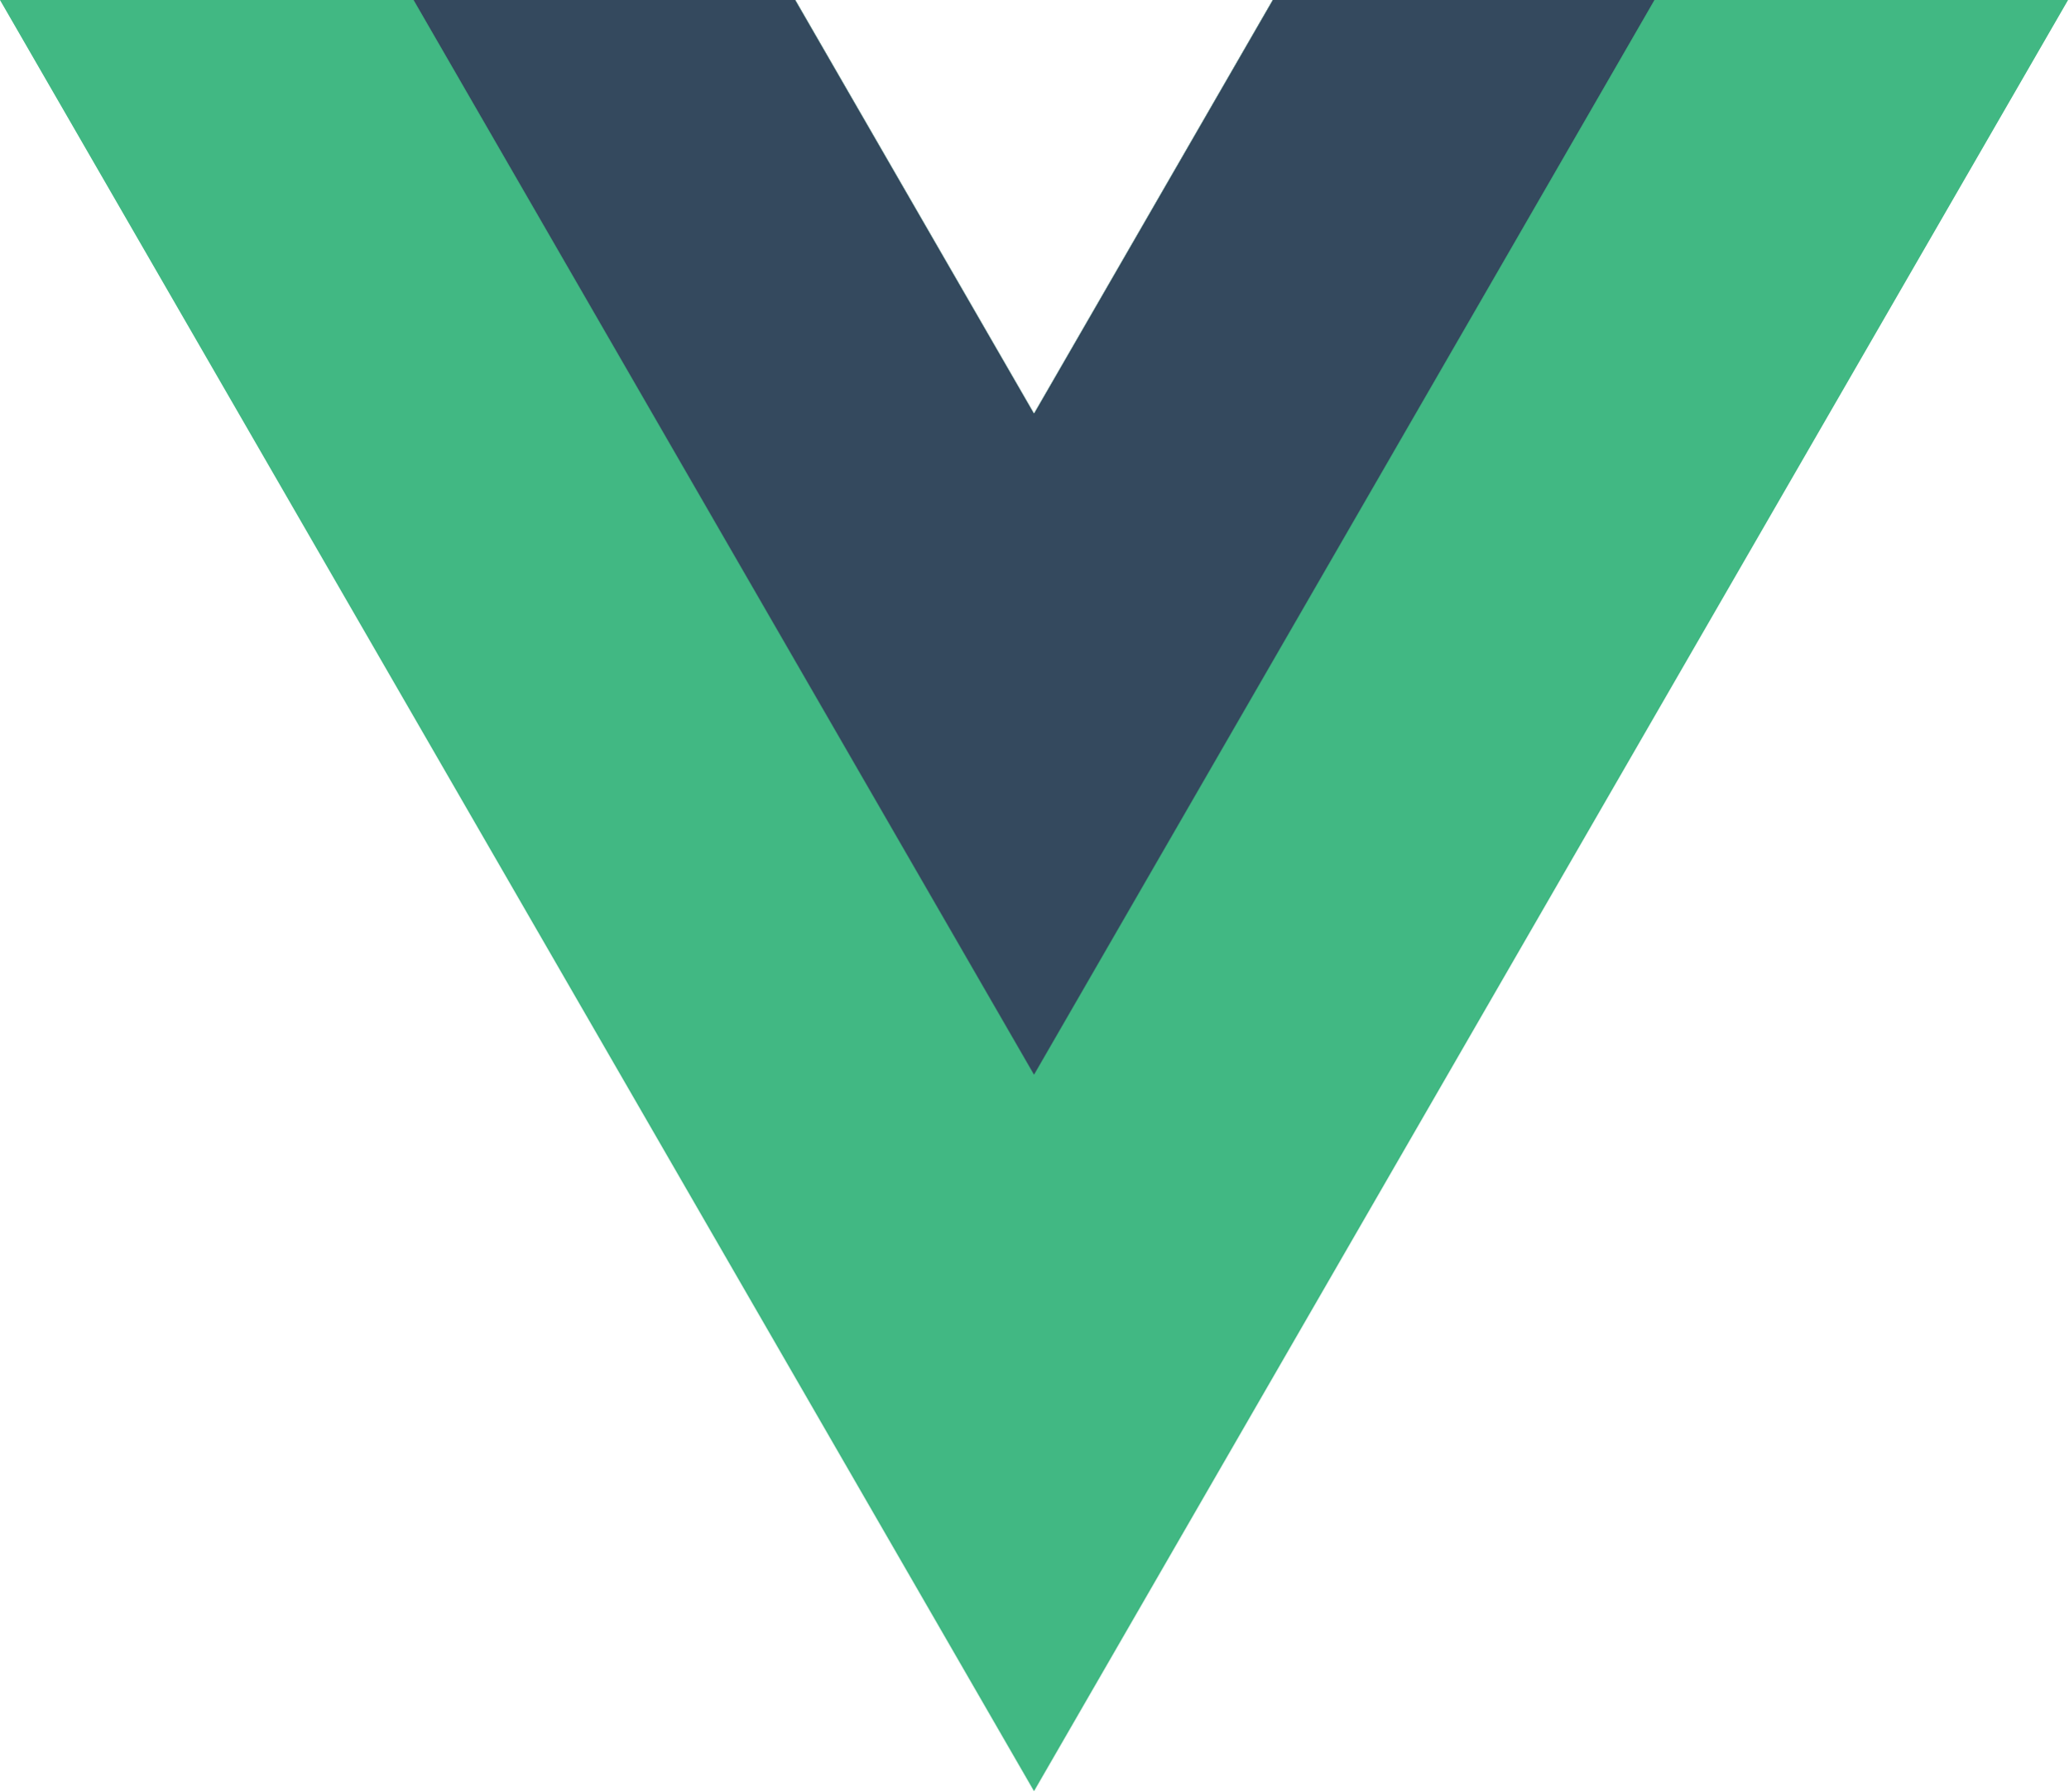
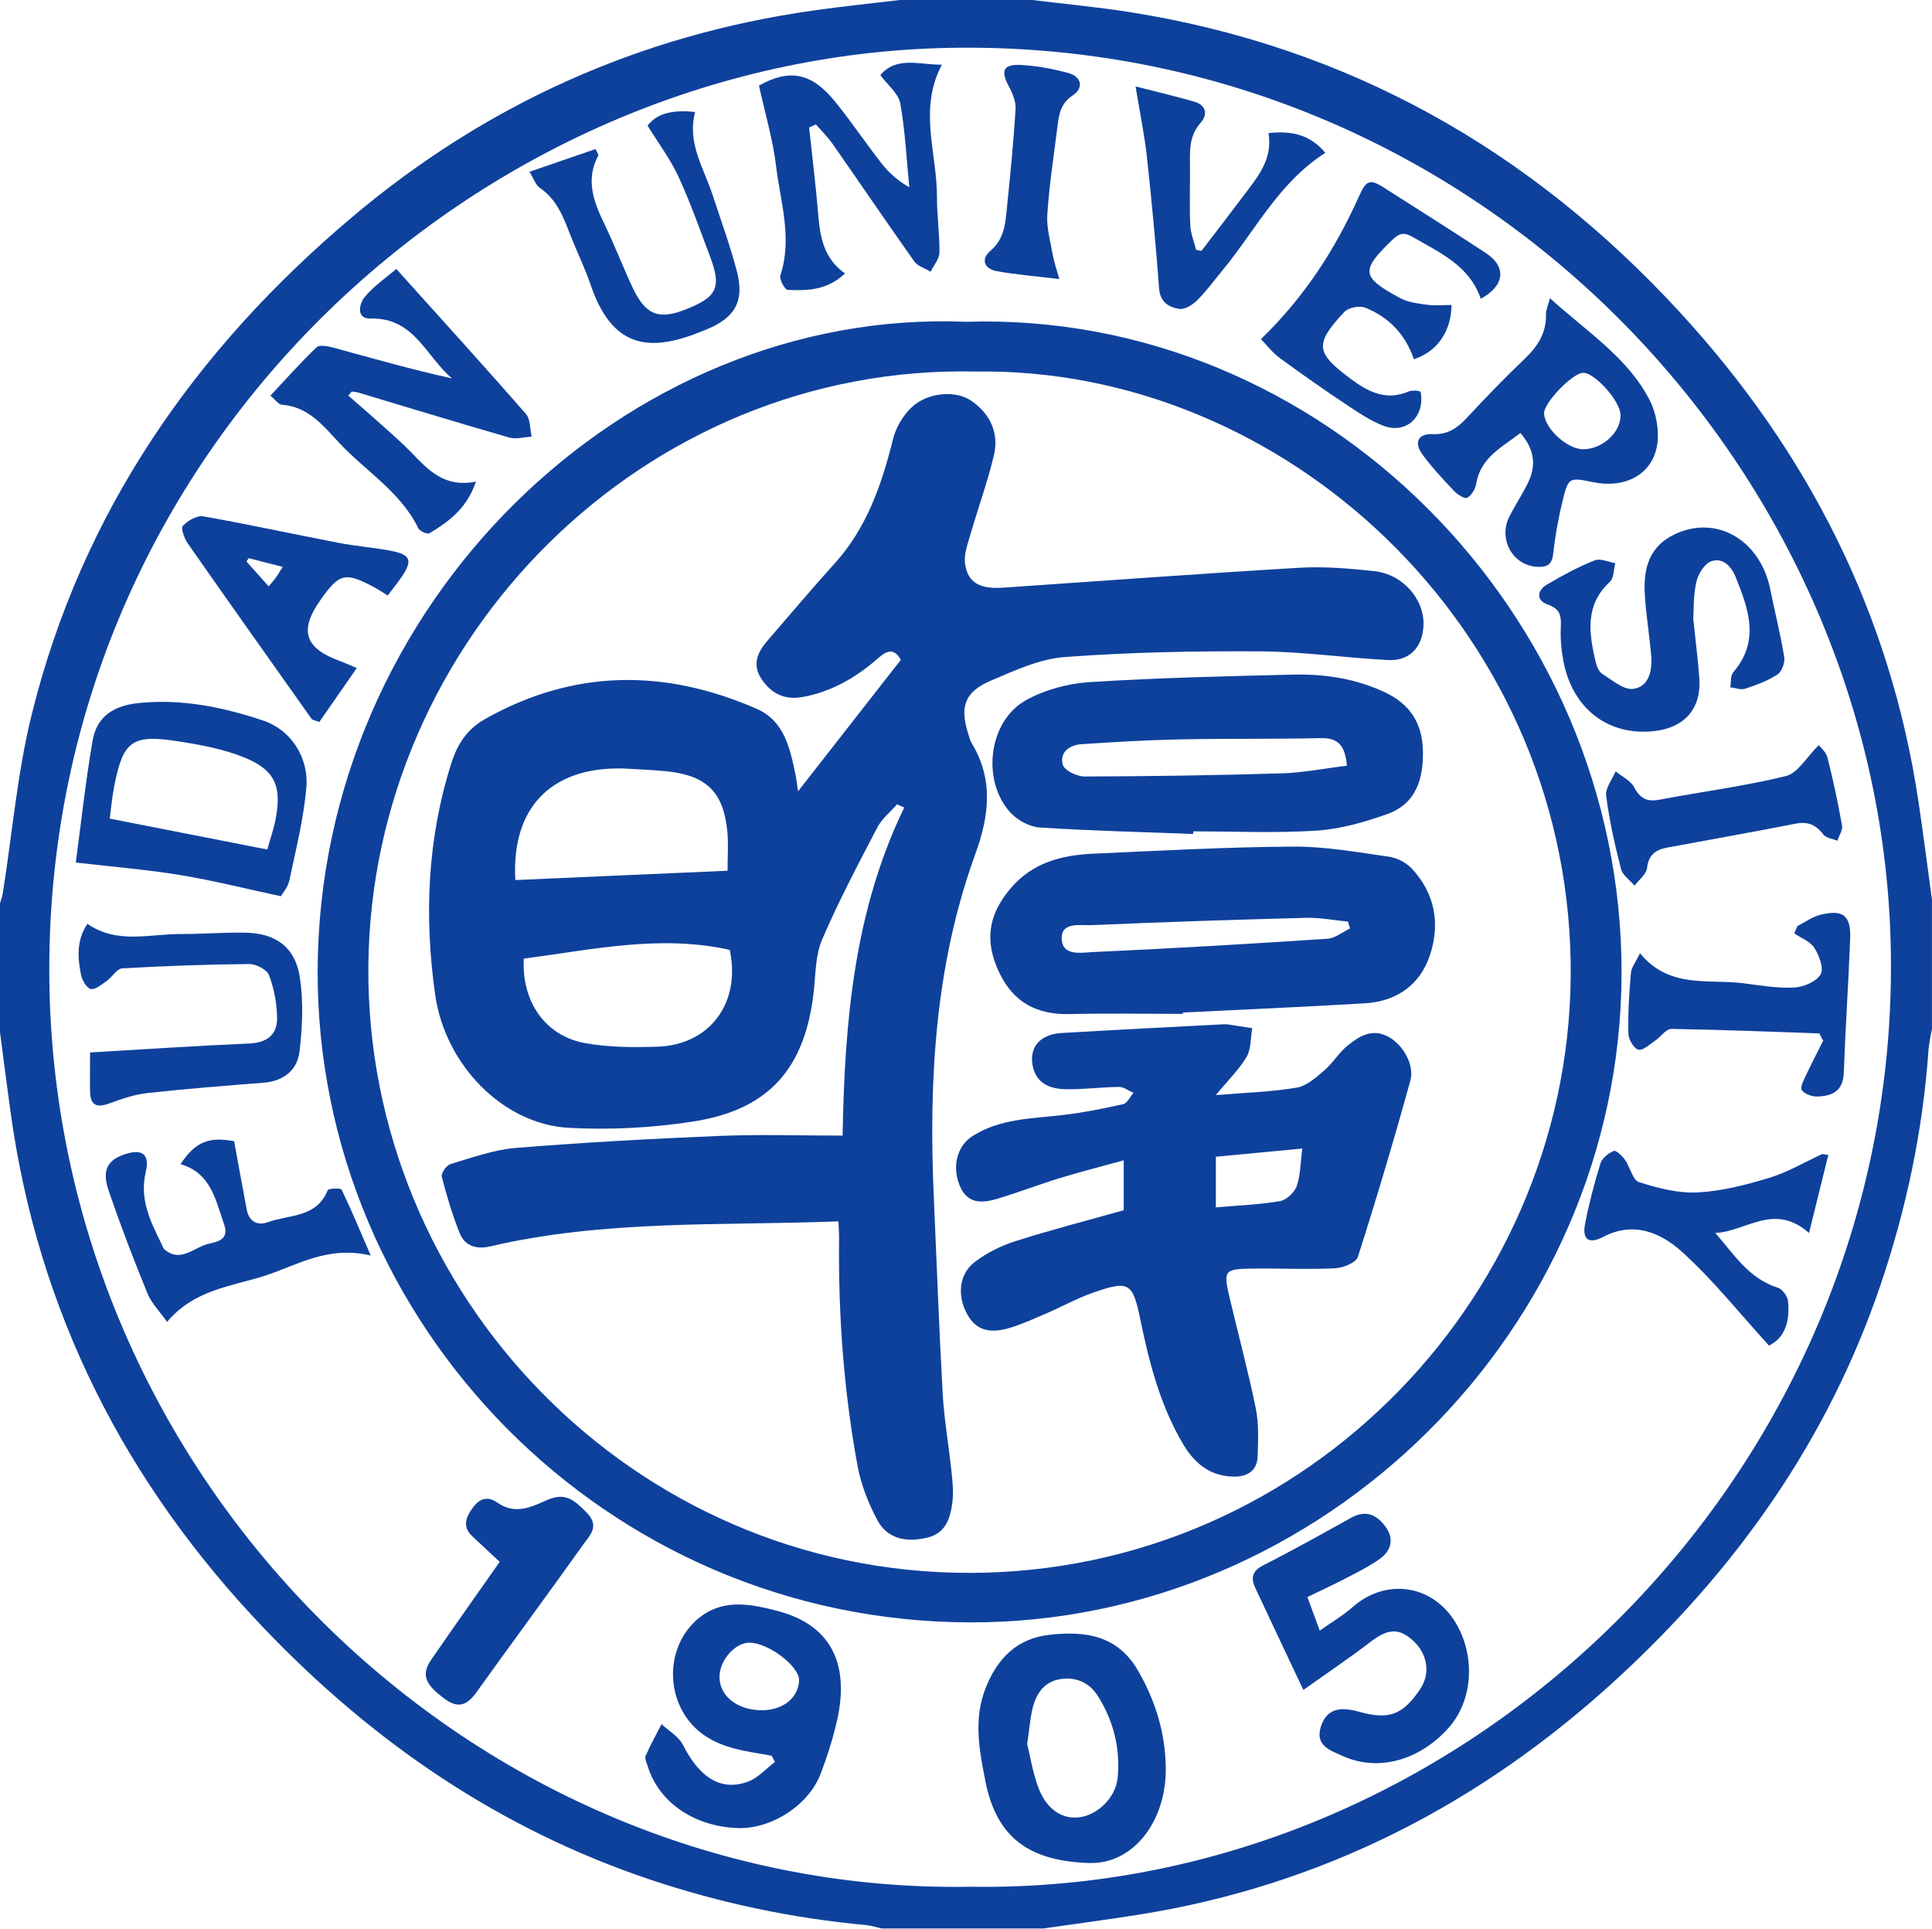
- <svg xmlns="http://www.w3.org/2000/svg" viewBox="0 0 261.76 226.69">
-   <path d="M161.096.001l-30.225 52.351L100.647.001H-.005l130.877 226.688L261.749.001z" fill="#41b883" />
-   <path d="M161.096.001l-30.225 52.351L100.647.001H52.346l78.526 136.01L209.398.001z" fill="#34495e" />
+ <svg xmlns="http://www.w3.org/2000/svg" version="1.1" id="图层_1" x="0px" y="0px" viewBox="0 0 539 538" style="enable-background:new 0 0 539 538;" xml:space="preserve">
+   <style type="text/css">
+ 	.st0{fill:#0E419C;}
+ </style>
+   <g>
+     <path class="st0" d="M0,288c0-12,0-24,0-36c0.26-0.93,0.63-1.84,0.78-2.79c2.65-16.73,4.06-33.77,8.13-50.14   C22.89,142.84,54.39,97.52,98.34,60.48c37.31-31.45,80.16-50.69,128.5-57.54C234.87,1.8,242.95,0.97,251,0c12.33,0,24.67,0,37,0   c9.02,1.11,18.08,1.95,27.05,3.36c61.06,9.62,111.8,38.36,153.44,83.57c35.76,38.82,58.8,83.97,66.7,136.45   c1.38,9.19,2.54,18.41,3.8,27.62c0,12,0,24,0,36c-0.33,1.94-0.82,3.88-0.96,5.83c-1.57,22.53-6.19,44.43-13.44,65.78   c-14.65,43.1-40.12,79.05-73.38,109.64c-38.05,34.99-82.29,57.77-133.64,65.91c-8.84,1.4-17.72,2.56-26.57,3.84c-15,0-30,0-45,0   c-1.43-0.32-2.85-0.82-4.3-0.95c-20.62-1.9-40.75-6.13-60.38-12.72C139.37,510.24,103.97,486,73.61,454.2   C34.9,413.67,10.59,365.95,2.93,310.12C1.91,302.75,0.97,295.37,0,288z M271.05,526.35c139.78,2.08,260.09-117.47,256.42-263.2   c-3.39-134.6-117.13-252.57-262.58-249.8c-132.53,2.52-251,112.71-251.14,256.81C13.62,412.93,132.14,528.9,271.05,526.35z" />
+     <path class="st0" d="M269.43,89.77c99.44-3.13,183.22,81.43,182.96,181.83c-0.26,99.4-83.48,181.26-181.85,181   C168.8,452.33,88.35,368.94,88.62,270.84C88.9,168.52,174.63,85.89,269.43,89.77z M272.24,103.65   c-92.64-2.09-168.68,74.6-169.47,165.77c-0.79,91.66,73.88,169.48,167.78,169.37c94.56-0.11,169.13-78.8,167.64-170.51   C436.65,174.13,357.75,102.38,272.24,103.65z" />
+     <path class="st0" d="M215.28,489.81c-3.39-0.64-6.84-1.1-10.17-1.96c-5.59-1.46-10.49-4.02-13.85-9.07   c-5.98-9.01-4.21-21.74,4.61-28.07c6.56-4.71,14.12-3.13,21.19-1.26c14.36,3.8,20.03,14.25,16.54,30.15   c-1.13,5.17-2.77,10.27-4.65,15.23c-3.35,8.84-13.87,15.52-23.25,15.15c-12.13-0.47-21.93-7.23-25-17.28   c-0.29-0.94-0.9-2.13-0.58-2.86c1.32-3.02,2.93-5.91,4.44-8.85c2.03,1.9,4.78,3.43,5.96,5.76c4.64,9.18,10.64,13.06,18.18,10.27   c2.79-1.03,5.02-3.61,7.5-5.48C215.89,490.96,215.59,490.38,215.28,489.81z M212.5,477.11c5.93,0.01,10.26-3.45,10.43-8.33   c0.13-3.86-8.35-10.37-13.7-10.52c-4.04-0.11-8.42,4.76-8.5,9.44C200.64,473.07,205.67,477.1,212.5,477.11z" />
+     <path class="st0" d="M325.23,492.88c0.3,15.12-9.03,27.28-21.46,26.85c-16.28-0.57-25.65-6.72-28.84-22.73   c-1.72-8.64-3.4-17.39,0.04-26.07c3.23-8.15,8.59-13.8,17.73-14.85c10.16-1.16,19.19,0.09,24.95,10.24   C322.39,474.64,325.06,483.36,325.23,492.88z M286.57,486.54c0.88,3.53,1.57,8.18,3.23,12.44c2.31,5.92,6.66,8.6,11.32,8   c5.1-0.66,10.18-5.48,10.7-11.1c0.77-8.16-1.2-15.92-5.59-22.83c-2.28-3.59-6.01-5.31-10.36-4.63c-4.54,0.71-6.78,4.01-7.79,8.12   C287.38,479.43,287.17,482.44,286.57,486.54z" />
+     <path class="st0" d="M363.62,471.45c-4.94-10.47-9.2-19.45-13.41-28.46c-1.29-2.76-0.94-4.71,2.23-6.32   c8.3-4.21,16.42-8.76,24.55-13.28c4.05-2.25,7.11-0.79,9.51,2.46c2.54,3.45,1.66,6.78-1.65,9.11c-2.96,2.08-6.26,3.71-9.48,5.39   c-3.37,1.76-6.83,3.34-10.63,5.18c1.08,2.93,2.09,5.67,3.45,9.37c3.39-2.4,6.49-4.2,9.12-6.53c9.45-8.33,22.58-6.32,28.95,4.59   c5.44,9.33,4.59,21.45-2.03,28.95c-8.14,9.22-19.78,12.46-29.67,7.95c-3.31-1.51-7.74-2.82-6.07-8.12c1.46-4.65,4.8-5.87,10.6-4.23   c8.43,2.38,12.29,0.94,17.18-6.4c2.85-4.29,2.01-9.74-2.1-13.47c-3.95-3.59-7.08-3.25-11.89,0.45   C376.54,462.51,370.51,466.54,363.62,471.45z" />
+     <path class="st0" d="M97.17,110.36c2.96,2.59,5.95,5.15,8.87,7.78c2.97,2.67,6.01,5.28,8.78,8.15c4.69,4.86,9.23,9.86,17.96,8.05   c-2.56,7.62-7.65,11.19-12.97,14.44c-0.58,0.35-2.71-0.59-3.11-1.42c-4.92-10.09-14.54-15.83-21.89-23.63   c-4.45-4.73-8.68-10.29-16.17-10.82c-0.92-0.06-1.75-1.33-3.21-2.53c4.4-4.69,8.46-9.26,12.87-13.48c0.79-0.76,3.08-0.35,4.53,0.04   c11.01,3,21.99,6.14,33.32,8.64c-7.28-6.01-10.49-17.06-22.79-16.71c-4.13,0.12-3.11-4.2-1.64-5.98c2.55-3.1,6.02-5.44,8.84-7.87   c12.5,13.91,24.46,27.06,36.16,40.44c1.28,1.47,1.11,4.21,1.61,6.36c-2.11,0.11-4.38,0.78-6.3,0.23   c-14.05-4.04-28.03-8.33-42.03-12.52c-0.6-0.18-1.25-0.21-1.87-0.31C97.81,109.61,97.49,109.98,97.17,110.36z" />
+     <path class="st0" d="M432.41,83.18c10.41,9.47,21.63,16.5,27.76,28.33c1.92,3.7,2.82,8.75,2.12,12.82   c-1.41,8.1-9.01,11.98-17.67,10.21c-6.9-1.41-7.07-1.45-8.73,5.38c-1.17,4.82-2.04,9.73-2.59,14.66c-0.33,2.91-1.71,3.64-4.23,3.56   c-7-0.22-11.25-7.74-7.91-14.19c1.6-3.09,3.52-6.02,5.07-9.14c2.36-4.75,2.02-9.3-2.06-14.02c-5.06,3.96-11.11,6.74-12.35,14.24   c-0.24,1.43-1.29,3.19-2.49,3.83c-0.7,0.38-2.71-0.88-3.64-1.87c-3.08-3.26-6.17-6.56-8.82-10.16c-2.5-3.4-1.26-5.9,2.86-5.72   c4.15,0.18,6.82-1.67,9.45-4.49c5.21-5.6,10.52-11.13,16.06-16.4c3.69-3.5,6.22-7.26,6.06-12.54   C431.25,86.6,431.81,85.49,432.41,83.18z M452.11,115.75c-0.06-3.79-7.13-11.76-10.43-11.75c-2.93,0-11.06,8.46-10.91,11.35   c0.23,4.31,6.57,10.05,11.02,9.98C447.17,125.23,452.19,120.57,452.11,115.75z" />
+     <path class="st0" d="M472.4,172.73c0.68,6.53,1.34,11.49,1.69,16.46c0.61,8.45-4.08,13.83-12.63,14.77   c-12.75,1.41-22.75-6.22-25.29-19.51c-0.59-3.08-0.87-6.29-0.73-9.42c0.14-3.1-0.05-5.14-3.63-6.37c-3.21-1.1-3.12-3.88-0.24-5.58   c4.28-2.53,8.72-4.9,13.32-6.76c1.55-0.63,3.81,0.47,5.75,0.78c-0.47,1.76-0.36,4.15-1.49,5.19c-7.04,6.49-5.86,14.29-4.01,22.24   c0.29,1.25,0.88,2.84,1.85,3.45c2.76,1.74,5.99,4.55,8.67,4.2c4.3-0.57,5.34-5.04,5.01-9.11c-0.47-5.96-1.55-11.89-1.82-17.86   c-0.31-6.82,1.36-12.83,8.35-16.15c11.6-5.52,23.85,1.47,26.67,15.33c1.28,6.31,2.87,12.57,3.91,18.93   c0.25,1.53-0.69,4.07-1.91,4.86c-2.72,1.78-5.91,2.93-9.03,3.96c-1.2,0.39-2.74-0.24-4.12-0.41c0.25-1.41,0.03-3.24,0.83-4.17   c7.53-8.77,4.27-17.7,0.64-26.65c-1.24-3.06-3.68-5.47-6.85-4.3c-1.87,0.69-3.61,3.6-4.1,5.8   C472.39,166.24,472.55,170.3,472.4,172.73z" />
+     <path class="st0" d="M21.15,240.62c1.44-10.76,2.69-22.45,4.68-34c1.13-6.57,5.66-9.75,12.84-10.49   c11.98-1.24,23.53,1.14,34.77,4.89c7.61,2.54,12.79,10.19,12.02,18.83c-0.78,8.7-2.94,17.3-4.76,25.88   c-0.39,1.83-1.87,3.44-2.36,4.29c-9.75-2.09-18.83-4.38-28.03-5.9C41.04,242.59,31.66,241.85,21.15,240.62z M74.57,236.99   c0.89-3.2,1.84-5.85,2.35-8.59c1.69-9.07-0.18-13.58-8.7-17.06c-5.88-2.4-12.37-3.58-18.7-4.56c-12.81-1.97-15.21-0.06-17.71,12.83   c-0.53,2.72-0.76,5.49-1.2,8.76C45.39,231.27,59.67,234.07,74.57,236.99z" />
+     <path class="st0" d="M225.73,35.56c0.87,8.19,1.89,16.37,2.57,24.57c0.52,6.27,1.69,12.15,7.45,16.15   c-5.03,4.76-10.56,4.82-15.99,4.6c-0.79-0.03-2.4-2.98-2.05-4.05c3.43-10.39,0.01-20.48-1.21-30.6c-0.89-7.38-3.06-14.6-4.76-22.36   c8.4-4.68,14.6-3.75,21.31,4.56c4.49,5.56,8.49,11.52,12.89,17.15c2,2.56,4.44,4.78,7.74,6.68c-0.77-7.82-1.14-15.72-2.52-23.43   c-0.48-2.71-3.43-4.99-5.56-7.89c4.57-5.32,10.83-2.87,17.18-2.89c-6.63,12.36-1.33,24.73-1.38,36.96   c-0.02,5.15,0.77,10.3,0.69,15.44c-0.03,1.8-1.6,3.57-2.46,5.35c-1.55-0.95-3.61-1.53-4.57-2.89   c-7.7-10.86-15.17-21.88-22.79-32.79c-1.35-1.94-3.08-3.61-4.64-5.41C226.99,35,226.36,35.28,225.73,35.56z" />
+     <path class="st0" d="M351.78,94.61c12.25-11.86,20.79-25.17,27.34-39.8c1.94-4.34,2.92-5.04,6.82-2.56   c9.55,6.08,19.11,12.12,28.58,18.33c5.84,3.83,5.33,9.1-1.41,12.77c-3.14-9.25-11.4-12.84-19.01-17.25   c-2.26-1.31-3.63-1.14-5.56,0.72c-8.98,8.64-8.89,10.44,2.08,16.34c2.21,1.19,4.96,1.52,7.51,1.86c2.24,0.3,4.55,0.06,6.83,0.06   c-0.07,7.41-4.1,13.09-10.51,15.13c-2.31-6.83-6.94-11.72-13.55-14.37c-1.6-0.64-4.72-0.04-5.87,1.19   c-8.41,9.01-7.97,11.41,1.86,18.71c4.95,3.68,9.89,6.13,16.1,3.47c0.59-0.25,1.31-0.24,1.97-0.24c0.47,0,0.93,0.19,1.37,0.29   c1.31,7-4.07,12-10.47,9.48c-3.52-1.39-6.78-3.54-9.95-5.66c-6.36-4.26-12.66-8.63-18.82-13.17   C354.94,98.34,353.26,96.12,351.78,94.61z" />
+     <path class="st0" d="M50.37,324.78c4.12-6.32,8.01-7.73,14.95-6.41c1.22,6.67,2.34,12.87,3.51,19.06c0.62,3.3,2.96,4.6,5.84,3.54   c5.94-2.17,13.65-1.16,16.75-8.93c0.21-0.53,3.64-0.66,3.89-0.15c2.7,5.57,5.06,11.3,8.12,18.37c-12.18-2.89-20.75,2.87-29.89,5.75   c-9.22,2.9-19.47,3.85-26.92,12.77c-2.07-2.93-4.35-5.2-5.47-7.94c-3.78-9.21-7.35-18.53-10.59-27.94   c-1.39-4.04-2.35-8.38,3.5-10.62c5.13-1.97,7.87-0.71,6.62,4.57c-1.85,7.8,1.33,13.96,4.48,20.38c0.22,0.45,0.35,1.01,0.7,1.31   c4.52,3.84,8.21-0.54,12.15-1.51c2.28-0.56,6.07-1,4.52-5.45C60.13,334.73,58.82,327.19,50.37,324.78z" />
+     <path class="st0" d="M25.13,293.61c15.48-0.9,29.91-1.89,44.37-2.5c4.93-0.21,7.83-2.39,7.8-7.05c-0.02-4.03-0.82-8.22-2.23-11.99   c-0.58-1.56-3.63-3.15-5.54-3.13c-11.81,0.1-23.63,0.53-35.42,1.21c-1.49,0.09-2.77,2.39-4.29,3.46c-1.41,0.99-3.16,2.53-4.47,2.29   c-1.16-0.22-2.46-2.46-2.76-3.99c-0.93-4.74-1.31-9.56,1.8-14.19c8.26,5.75,17.37,2.81,26.16,2.84c5.99,0.02,11.98-0.49,17.96-0.37   c8.41,0.16,13.84,4.04,15.13,12.38c1.05,6.76,0.73,13.89-0.07,20.73c-0.61,5.19-4.39,8.31-10.03,8.75   c-10.78,0.83-21.56,1.69-32.31,2.87c-3.54,0.39-7.07,1.53-10.42,2.8c-3.46,1.31-5.57,1.01-5.68-3.14   C25.05,300.96,25.13,297.34,25.13,293.61z" />
+     <path class="st0" d="M108.16,166.13c-1.51-0.93-2.46-1.6-3.47-2.14c-8.4-4.53-9.97-4.17-15.33,3.45   c-5.99,8.51-4.34,13.44,5.65,17.04c1.23,0.44,2.42,1.01,4.52,1.89c-3.7,5.33-7.17,10.32-10.46,15.06   c-1.53-0.59-1.95-0.62-2.11-0.84C75.41,184.28,63.84,168,52.4,151.63c-0.97-1.39-2.01-4.27-1.39-4.93   c1.36-1.46,3.95-2.96,5.72-2.65c12.6,2.22,25.12,4.96,37.69,7.38c4.72,0.91,9.55,1.29,14.28,2.16c5.92,1.08,6.56,2.7,3.25,7.5   C110.83,162.72,109.58,164.25,108.16,166.13z M78.88,158.14c-3.57-0.91-6.54-1.67-9.52-2.43c-0.2,0.31-0.39,0.62-0.59,0.94   c2,2.24,3.99,4.47,6.18,6.93c0.92-1.1,1.47-1.68,1.94-2.33C77.46,160.43,77.96,159.58,78.88,158.14z" />
+     <path class="st0" d="M510.07,322.22c-1.7,6.89-3.41,13.78-5.38,21.75c-9.82-8.65-17.61-0.34-26.14-0.01   c5.26,6.05,9.42,12.77,17.43,15.27c1.26,0.39,2.73,2.38,2.86,3.76c0.54,5.41-0.75,10.18-5.32,12.39   c-8.26-9.05-15.62-18.35-24.31-26.19c-5.85-5.28-13.44-8.61-21.96-4.12c-4,2.1-5.89,0.7-5.04-3.65c1.11-5.7,2.58-11.34,4.3-16.89   c0.45-1.45,2.21-2.82,3.7-3.46c0.6-0.26,2.34,1.37,3.12,2.46c1.46,2.05,2.16,5.69,3.94,6.26c5.27,1.67,10.96,3.15,16.39,2.86   c6.73-0.35,13.49-2.11,19.98-4.08c5.12-1.56,9.85-4.38,14.75-6.63C508.96,322.01,509.51,322.12,510.07,322.22z" />
+     <path class="st0" d="M507.56,288.29c-13.76-0.47-27.52-1.04-41.29-1.25c-1.45-0.02-2.88,2.16-4.41,3.19   c-1.55,1.04-3.43,2.9-4.76,2.6c-1.26-0.29-2.78-2.88-2.81-4.49c-0.12-5.62,0.21-11.26,0.7-16.87c0.14-1.6,1.38-3.11,2.54-5.55   c8.22,10.06,19.25,7.09,29.18,8.42c4.61,0.62,9.3,1.4,13.9,1.15c2.6-0.15,6.11-1.64,7.32-3.66c0.96-1.6-0.4-5.26-1.74-7.38   c-1.14-1.82-3.69-2.74-5.62-4.06c0.29-0.68,0.58-1.36,0.87-2.04c2.11-1.07,4.11-2.55,6.34-3.12c6.39-1.63,8.65,0.14,8.39,6.66   c-0.48,12.48-1.33,24.94-1.78,37.42c-0.19,5.16-3.35,6.51-7.51,6.59c-1.46,0.03-3.54-0.74-4.21-1.83   c-0.52-0.84,0.59-2.83,1.22-4.19c1.5-3.22,3.16-6.37,4.75-9.55C508.29,289.63,507.92,288.96,507.56,288.29z" />
+     <path class="st0" d="M139.41,435.71c-2.81-2.63-5.25-4.88-7.66-7.15c-2.89-2.72-1.73-5.39,0.18-7.99c1.83-2.5,4.07-3.33,6.84-1.37   c4.51,3.18,8.83,1.58,13.19-0.44c5-2.31,7.41-1.34,11.91,3.43c3.44,3.64,0.62,6.21-1.15,8.69c-9.86,13.83-19.96,27.49-29.86,41.3   c-2.47,3.45-4.95,4.54-8.69,1.83c-5.53-4.01-6.75-6.77-3.9-10.94C126.47,454.02,132.85,445.08,139.41,435.71z" />
+     <path class="st0" d="M147.71,47.92c6.52-2.24,12.53-4.31,18.45-6.34c0.55,1.22,0.87,1.6,0.78,1.77   c-3.71,6.87-1.27,13.07,1.79,19.37c2.83,5.82,5.09,11.93,7.89,17.77c3.56,7.46,7.3,8.8,14.84,5.77c8.66-3.48,9.88-6.07,6.61-14.75   c-2.81-7.46-5.46-15.01-8.79-22.24c-2.22-4.82-5.5-9.16-8.62-14.23c2.91-3.75,7.54-4.39,13.27-3.8c-2.29,8.7,2.41,15.61,4.85,23.06   c2.32,7.1,4.89,14.13,6.79,21.34c2.18,8.29-0.45,12.93-8.29,16.19c-0.61,0.25-1.23,0.49-1.85,0.74   c-15.1,6.14-24.88,3.85-30.68-13.19c-1.5-4.4-3.54-8.6-5.27-12.92c-2.1-5.24-3.82-10.66-8.91-14.07   C149.46,51.64,148.98,49.97,147.71,47.92z" />
+     <path class="st0" d="M316.81,24.11c6.26,1.61,11.39,2.81,16.43,4.27c3.29,0.95,3.73,3.63,1.77,5.81c-3.42,3.81-3.05,8.2-3.02,12.66   c0.03,5.33-0.16,10.66,0.08,15.98c0.11,2.3,1.05,4.57,1.61,6.85c0.5,0.11,1,0.22,1.5,0.32c3.9-5.1,7.83-10.18,11.68-15.31   c3.87-5.16,8.27-10.11,7.04-17.57c6.41-0.66,11.53,0.36,15.85,5.51c-13.02,8.32-19.51,21.69-28.68,32.77   c-2.33,2.82-4.49,5.81-7.08,8.38c-1.27,1.27-3.47,2.63-5,2.39c-2.86-0.45-5.34-1.83-5.62-5.73c-0.91-12.27-2.08-24.53-3.41-36.76   C319.3,37.64,318.04,31.66,316.81,24.11z" />
+     <path class="st0" d="M507.42,207.87c0.44,0.6,2.02,1.89,2.42,3.48c1.59,6.26,2.93,12.6,4.06,18.96c0.23,1.29-0.84,2.82-1.31,4.23   c-1.34-0.57-3.18-0.76-3.94-1.77c-2.06-2.74-4.35-3.65-7.74-2.98c-11.88,2.33-23.8,4.45-35.71,6.65c-3.21,0.59-5.28,1.94-5.69,5.7   c-0.19,1.75-2.27,3.29-3.49,4.93c-1.31-1.54-3.34-2.9-3.79-4.66c-1.72-6.73-3.25-13.55-4.14-20.42c-0.28-2.11,1.7-4.52,2.64-6.8   c1.77,1.45,4.19,2.56,5.17,4.42c1.69,3.21,3.63,4.14,7.14,3.47c11.73-2.23,23.63-3.73,35.2-6.58   C501.57,215.68,504.01,211.22,507.42,207.87z" />
+     <path class="st0" d="M295.53,77.85c-6.66-0.81-12.09-1.23-17.43-2.2c-3.51-0.64-4.57-3.33-1.77-5.7c4.1-3.48,4.18-8.09,4.65-12.64   c0.92-8.93,1.8-17.87,2.35-26.83c0.13-2.08-0.81-4.43-1.85-6.34c-2.4-4.4-1.63-6.29,3.44-6.01c4.43,0.24,8.89,1.08,13.18,2.25   c3.65,0.99,4.3,4.19,1.17,6.24c-3.32,2.18-3.82,5.19-4.23,8.48c-1.03,8.25-2.31,16.48-2.86,24.76c-0.25,3.79,0.92,7.68,1.58,11.51   C294.08,73.11,294.69,74.8,295.53,77.85z" />
+     <path class="st0" d="M233.9,340.73c-32.86,1.23-65.28-0.46-97.05,6.96c-3.99,0.93-7.17-0.05-8.66-3.8   c-2.01-5.07-3.59-10.32-4.94-15.6c-0.24-0.96,1.3-3.21,2.41-3.54c6.01-1.79,12.07-4.01,18.24-4.51c18.9-1.53,37.85-2.57,56.8-3.35   c11.26-0.46,22.56-0.09,34.38-0.09c0.55-32.14,3.29-62.85,17.19-91.52c-0.67-0.3-1.33-0.6-2-0.9c-1.87,2.14-4.24,4.02-5.51,6.46   c-5.38,10.3-10.83,20.61-15.41,31.28c-1.9,4.43-1.78,9.76-2.35,14.71c-2.44,21.27-12.49,32.78-33.65,36.05   c-11.44,1.77-23.26,2.39-34.81,1.74c-18.19-1.03-34.34-17.53-37.12-37.06c-3.11-21.82-2.23-43.47,4.51-64.69   c1.7-5.34,4.44-9.5,9.42-12.3c24.78-13.93,50.1-14.03,75.73-2.84c7.63,3.33,9.28,10.8,10.79,18.07c0.36,1.76,0.56,3.55,0.77,4.96   c9.53-12.2,19.05-24.36,28.67-36.67c-1.76-3.26-3.76-2.73-6.19-0.59c-6.09,5.35-12.85,9.37-20.99,10.91   c-5.08,0.96-8.79-0.76-11.59-4.85c-2.78-4.05-1.28-7.55,1.57-10.83c6.23-7.17,12.32-14.45,18.7-21.48   c9.04-9.98,13.18-22.11,16.36-34.84c0.79-3.18,2.76-6.5,5.13-8.75c4.44-4.21,12.34-4.9,16.75-1.81c5.2,3.64,7.73,8.97,6.23,15.21   c-1.82,7.57-4.49,14.92-6.66,22.41c-0.73,2.51-1.71,5.23-1.39,7.7c0.7,5.34,4.02,7.22,10.57,6.78c27.57-1.88,55.13-3.94,82.72-5.56   c6.94-0.41,13.99,0.2,20.92,0.95c8.03,0.87,14.05,7.96,13.69,15.26c-0.29,5.96-3.9,9.85-9.84,9.54   c-11.96-0.62-23.9-2.36-35.85-2.43c-18.11-0.11-36.27,0.24-54.33,1.58c-7.06,0.52-14.09,3.78-20.77,6.64   c-7.21,3.1-8.57,7.19-6.29,14.53c0.3,0.95,0.51,1.98,1.01,2.81c6.17,10.17,4.93,20.29,1.02,31.04   c-11.27,31.03-13.02,63.34-11.55,95.98c0.81,18.13,1.45,36.27,2.46,54.38c0.41,7.3,1.69,14.54,2.46,21.82   c0.29,2.8,0.61,5.69,0.27,8.45c-0.55,4.36-1.71,8.67-6.84,9.97c-6.17,1.56-11.35,0.26-14.04-4.72c-2.56-4.73-4.63-10.01-5.6-15.28   c-3.83-20.84-5.38-41.91-5.15-63.11C234.13,344.34,233.99,342.88,233.9,340.73z M202.98,242.91c0-4.13,0.26-7.47-0.05-10.76   c-1.02-11.01-5.65-15.7-16.55-16.94c-3.47-0.39-6.98-0.49-10.47-0.72c-21.17-1.39-33.33,9.98-32.14,31.02   C163.3,244.65,182.84,243.8,202.98,242.91z M146.13,267.43c-0.64,12.02,6,21.59,17.14,23.58c6.6,1.18,13.5,1.22,20.24,0.98   c14.56-0.52,23.22-12.23,20.09-26.99C184.23,260.64,165.2,264.94,146.13,267.43z" />
+     <path class="st0" d="M339.21,305.5c8.37-0.7,15.54-0.89,22.55-2.08c2.8-0.47,5.44-2.87,7.76-4.86c2.38-2.03,4.03-4.93,6.46-6.89   c3.25-2.63,6.9-4.89,11.39-2.42c3.96,2.18,7.34,7.71,6.09,12.24c-4.55,16.49-9.43,32.89-14.65,49.18   c-0.52,1.63-4.19,3.06-6.47,3.16c-7.63,0.36-15.3-0.03-22.94,0.07c-7.84,0.1-8.13,0.51-6.39,7.97c2.43,10.35,5.22,20.63,7.34,31.04   c0.88,4.32,0.65,8.92,0.51,13.38c-0.12,3.76-2.56,5.6-6.28,5.64c-6.73,0.06-11.21-3.51-14.48-9.02   c-6.38-10.75-9.46-22.64-11.95-34.73c-2.14-10.41-3.12-11.09-13.29-7.53c-4.37,1.53-8.47,3.82-12.74,5.66   c-3.35,1.45-6.7,2.97-10.17,4.06c-6.02,1.88-9.71,0.61-12.11-3.72c-2.82-5.08-2.36-11.15,2.05-14.55c3.34-2.57,7.37-4.57,11.4-5.85   c9.92-3.16,20.02-5.76,30.21-8.63c0-3.78,0-8.15,0-13.92c-6.5,1.79-12.2,3.23-17.82,4.95c-5.87,1.8-11.61,4.03-17.49,5.79   c-4.21,1.26-8.31,1.49-10.45-3.69c-2.16-5.24-0.8-10.98,3.49-13.75c7.77-5.02,16.74-4.91,25.47-5.96   c5.58-0.67,11.13-1.76,16.62-3.01c1.15-0.26,1.95-2.06,2.91-3.15c-1.35-0.58-2.71-1.67-4.06-1.66c-4.98,0.05-9.97,0.76-14.94,0.64   c-4.14-0.1-8.01-1.49-9.07-6.27c-1.19-5.33,1.92-9.05,8.02-9.41c14.78-0.88,29.58-1.61,44.37-2.39c0.66-0.04,1.34-0.09,2,0   c2.27,0.32,4.53,0.7,6.8,1.06c-0.47,2.69-0.27,5.77-1.56,7.98C345.72,298.33,342.68,301.27,339.21,305.5z M339.21,336.82   c6.35-0.55,12.18-0.77,17.88-1.74c1.79-0.31,4.01-2.38,4.65-4.14c1.07-2.96,1.03-6.33,1.59-10.53c-8.69,0.82-16.37,1.55-24.12,2.29   C339.21,327.64,339.21,331.92,339.21,336.82z" />
+     <path class="st0" d="M329.99,282.84c-10.47,0-20.95-0.2-31.42,0.06c-9.33,0.24-15.79-3.27-19.74-11.47   c-4.3-8.93-3.07-16.24,3-23.47c6.15-7.32,14.29-9.39,23.12-9.8c18.61-0.85,37.23-1.86,55.84-1.98c8.91-0.06,17.85,1.56,26.73,2.82   c2.28,0.32,4.85,1.69,6.42,3.38c6.43,6.94,7.9,15.4,4.98,24.12c-2.79,8.32-9.33,12.87-18.1,13.39   c-16.93,1.02-33.87,1.74-50.81,2.58C330.01,282.61,330,282.73,329.99,282.84z M376.65,259c-0.2-0.63-0.41-1.26-0.61-1.9   c-3.89-0.37-7.79-1.15-11.67-1.05c-19.96,0.52-39.91,1.17-59.86,2.04c-3.1,0.13-8.46-1.02-8.31,3.79c0.15,5.02,5.68,3.85,8.87,3.71   c21.77-0.98,43.52-2.27,65.26-3.7C372.48,261.75,374.54,260.01,376.65,259z" />
+     <path class="st0" d="M332.89,232.66c-14.28-0.55-28.57-0.89-42.82-1.81c-2.81-0.18-6.13-1.98-8.09-4.08   c-8.22-8.8-6.28-25.48,4.13-31.36c5.28-2.98,11.81-4.73,17.89-5.12c18.9-1.21,37.86-1.64,56.81-2.09c8.86-0.21,17.55,1.14,25.7,5   c6.86,3.25,10.28,8.6,10.46,16.16c0.19,7.92-1.91,14.88-9.96,17.75c-6.33,2.25-13.04,4.18-19.69,4.61   c-11.43,0.74-22.94,0.21-34.42,0.21C332.91,232.16,332.9,232.41,332.89,232.66z M375.76,213.61c-0.51-5.96-2.7-7.8-7.31-7.69   c-13.13,0.29-26.28,0.08-39.41,0.35c-9.13,0.19-18.25,0.72-27.36,1.34c-3.32,0.23-6.18,2.3-5.15,5.78   c0.47,1.59,3.95,3.24,6.07,3.23c18.28-0.05,36.56-0.32,54.83-0.87C363.46,215.58,369.45,214.38,375.76,213.61z" />
+   </g>
</svg>
